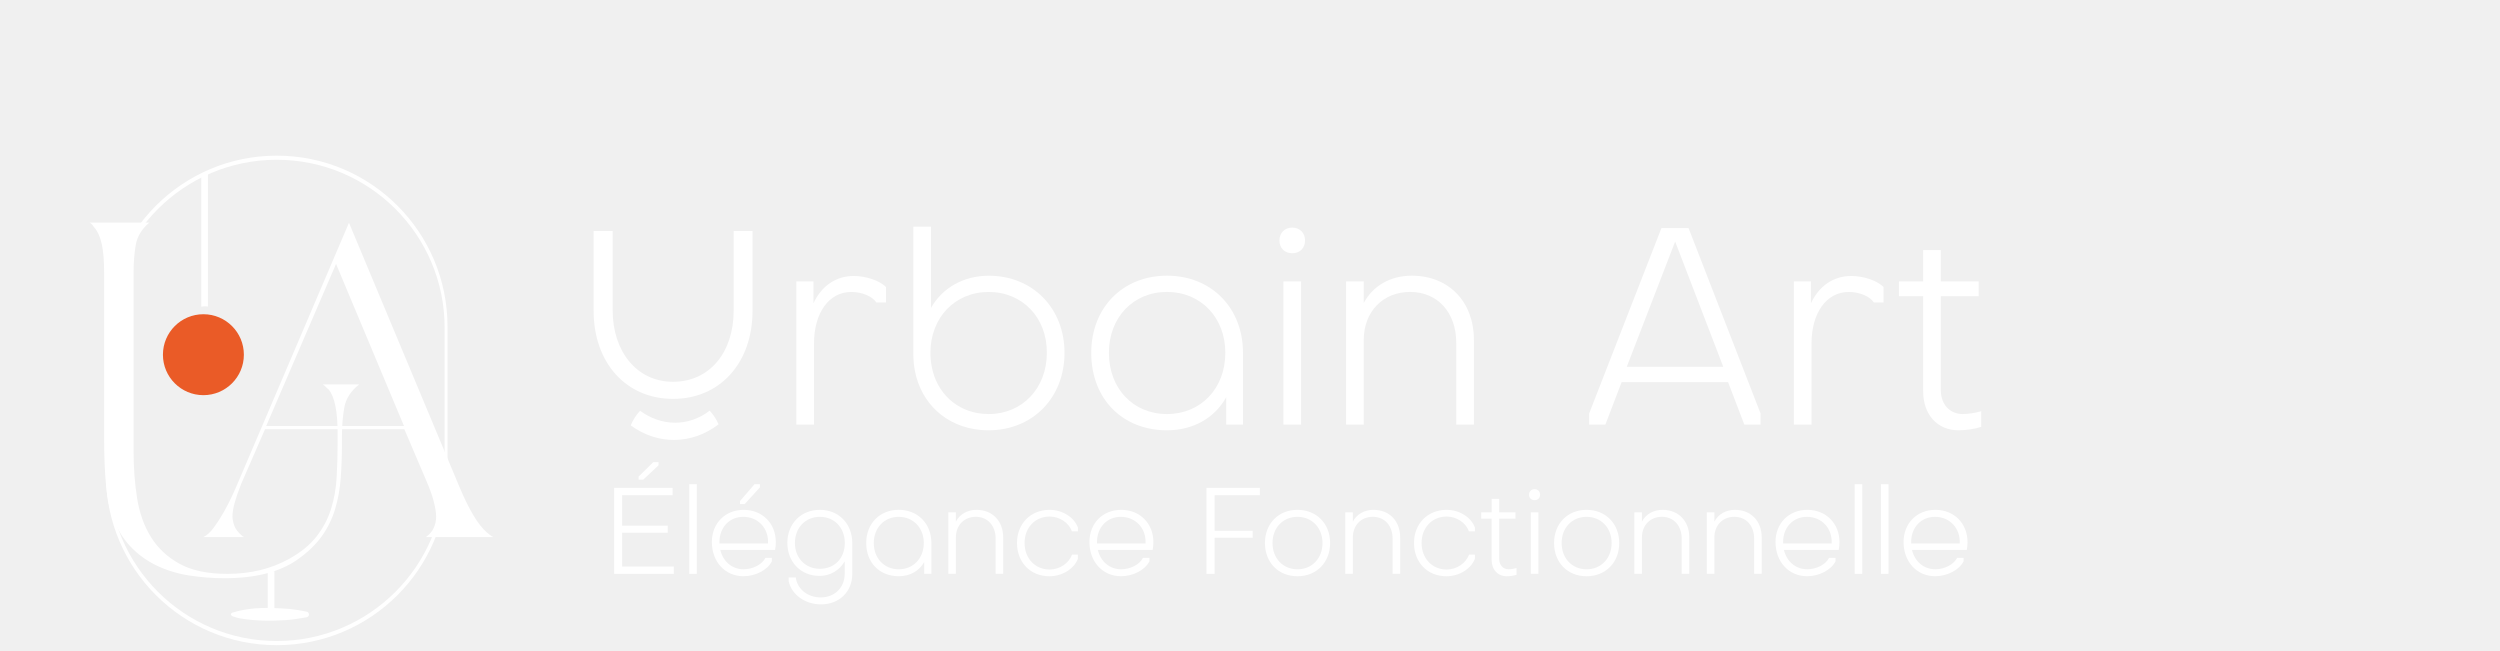
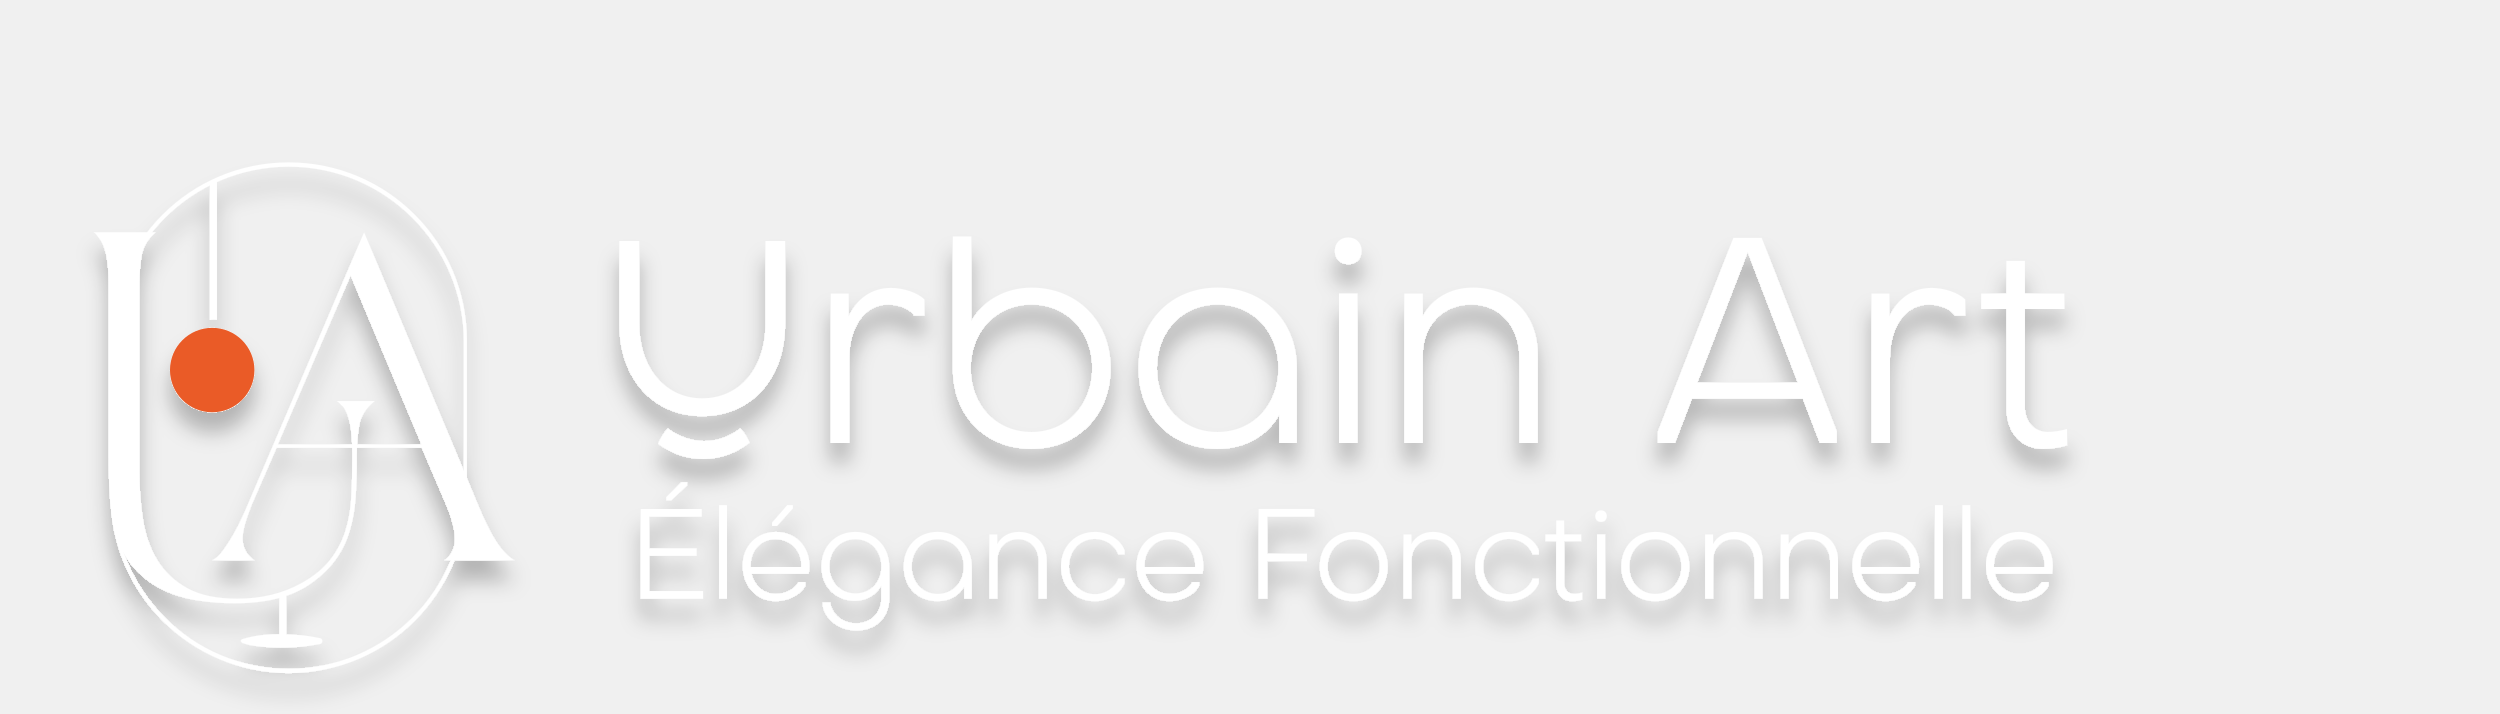
- <svg xmlns="http://www.w3.org/2000/svg" width="530" height="138" viewBox="0 0 530 138" fill="none">
-   <path d="M43.121 113.852C43.84 113.519 44.566 112.868 45.285 111.9C46.004 110.931 46.7 109.865 47.365 108.699C48.031 107.534 48.629 106.384 49.151 105.249C49.681 104.114 50.082 103.214 50.354 102.548L73.983 47.225L97.362 103.131C98.414 105.628 99.413 107.663 100.359 109.244C101.304 110.825 102.243 112.029 103.188 112.861C103.408 113.027 103.635 113.209 103.854 113.398C104.074 113.595 104.323 113.746 104.603 113.852H90.296C91.075 113.3 91.627 112.649 91.96 111.9C92.293 111.151 92.46 110.364 92.46 109.532C92.46 108.699 92.293 107.633 91.96 106.331C91.627 105.03 91.075 103.486 90.296 101.716L85.718 90.987H56.188L51.111 102.631C50.498 104.182 50.044 105.514 49.741 106.626C49.439 107.739 49.287 108.677 49.287 109.456C49.287 110.008 49.408 110.659 49.658 111.408C49.908 112.157 50.505 112.921 51.444 113.693L51.776 113.86H43.121V113.852ZM56.437 90.306H85.642L71.244 55.948L56.437 90.306Z" fill="white" />
-   <path d="M58.662 33C38.664 33 22.45 49.214 22.45 69.212V100.566C22.45 120.563 38.664 136.777 58.662 136.777C78.659 136.777 94.873 120.563 94.873 100.566V69.212C94.866 49.214 78.659 33 58.662 33ZM94.26 100.301C94.26 119.965 78.318 135.899 58.662 135.899C38.997 135.899 23.063 119.958 23.063 100.301V69.469C23.063 49.804 39.005 33.87 58.662 33.87C78.326 33.87 94.26 49.812 94.26 69.469V100.301Z" fill="white" />
-   <path d="M61.544 129.113C60.432 128.991 59.305 128.976 58.17 128.916V121.123C57.701 121.017 57.232 120.911 56.755 120.812V128.863C56.763 128.87 56.763 128.87 56.763 128.878C52.609 128.855 50.256 129.604 49.287 129.869C49.136 129.907 48.916 130.126 48.939 130.232C48.969 130.391 49.144 130.588 49.302 130.648C49.824 130.83 50.354 131.004 50.899 131.102C54.107 131.647 57.345 131.677 60.576 131.466C62.066 131.367 63.542 131.11 65.017 130.86C65.025 130.86 65.032 130.86 65.04 130.853C65.638 130.724 65.653 129.809 65.055 129.68H65.047C63.882 129.43 62.709 129.241 61.544 129.113Z" fill="white" />
-   <path d="M19 47.194H31.643C30.031 48.578 29.078 50.16 28.775 51.938C28.473 53.716 28.322 55.63 28.322 57.681V95.784C28.322 99.226 28.571 102.51 29.07 105.642C29.57 108.775 30.553 111.521 32.021 113.882C33.489 116.242 35.517 118.126 38.097 119.541C40.677 120.956 44.044 121.66 48.205 121.66C53.085 121.66 57.444 120.608 61.264 118.497C63.761 117.112 65.698 115.531 67.09 113.753C68.475 111.975 69.504 110.038 70.17 107.927C70.836 105.816 71.237 103.562 71.373 101.148C71.509 98.734 71.577 96.253 71.577 93.703V91.97C71.577 87.204 70.942 84.064 69.663 82.566C69.443 82.399 69.247 82.218 69.08 82.028C68.914 81.832 68.694 81.658 68.414 81.491H76.154C74.376 82.876 73.325 84.518 72.992 86.401C72.659 88.285 72.493 90.283 72.493 92.394V94.043C72.493 96.54 72.409 98.939 72.243 101.239C72.076 103.539 71.691 105.733 71.078 107.814C70.465 109.894 69.527 111.839 68.248 113.64C66.969 115.44 65.222 117.12 63.005 118.671C59.29 121.274 54.16 122.583 47.615 122.583C45.065 122.583 42.553 122.386 40.087 122C37.62 121.614 35.313 120.903 33.179 119.882C31.045 118.853 29.169 117.483 27.565 115.766C25.953 114.048 24.682 111.854 23.736 109.191C22.624 106.308 22.072 100.785 22.072 92.636V57.681C22.072 55.244 21.905 53.262 21.573 51.733C21.24 50.205 20.687 49.002 19.908 48.117C19.794 47.95 19.673 47.784 19.537 47.618C19.401 47.444 19.219 47.307 19 47.194Z" fill="white" />
-   <path d="M43.507 64.936C43.703 64.936 43.893 64.952 44.082 64.982V36.548C43.613 36.443 43.144 37.509 42.667 37.411V65.02C42.932 64.967 43.219 64.936 43.507 64.936Z" fill="white" />
-   <path d="M43.121 83.776C47.859 83.776 51.701 79.935 51.701 75.196C51.701 70.458 47.859 66.616 43.121 66.616C38.382 66.616 34.541 70.458 34.541 75.196C34.541 79.935 38.382 83.776 43.121 83.776Z" fill="#EA5B27" />
-   <path d="M159.533 48.965V65.913C159.533 76.899 152.656 84.564 142.691 84.564C132.726 84.564 125.849 76.899 125.849 65.913V48.965H129.889V65.852C129.889 74.364 134.898 80.939 142.684 80.939C150.409 80.939 155.538 74.72 155.538 65.852V48.965H159.533Z" fill="white" />
-   <path d="M187.838 60.866V64.127H185.788C184.94 62.803 182.708 61.895 180.476 61.895C175.71 61.895 172.57 66.359 172.57 72.82V90.018H168.824V59.655H172.449V64.301C174.136 60.677 177.155 58.505 181.021 58.505C183.548 58.513 186.507 59.474 187.838 60.866Z" fill="white" />
-   <path d="M263.515 74.803V90.011H259.951V84.223C257.537 88.566 253.013 91.222 247.399 91.222C237.926 91.222 231.343 84.526 231.343 74.803C231.343 65.27 237.979 58.445 247.399 58.445C256.819 58.453 263.515 65.27 263.515 74.803ZM235.089 74.803C235.089 82.347 240.218 87.779 247.399 87.779C254.579 87.779 259.769 82.347 259.769 74.803C259.769 67.32 254.579 61.888 247.399 61.888C240.218 61.888 235.089 67.32 235.089 74.803Z" fill="white" />
-   <path d="M273.956 48.253C275.583 48.253 276.672 49.404 276.672 50.97C276.672 52.596 275.583 53.686 273.956 53.686C272.329 53.686 271.24 52.596 271.24 50.97C271.24 49.396 272.329 48.253 273.956 48.253ZM272.087 59.656H275.832V90.011H272.087V59.656Z" fill="white" />
-   <path d="M312.467 72.026V90.011H308.722V72.632C308.722 66.291 304.803 61.888 298.947 61.888C293.212 61.888 289.111 66.049 289.111 72.087V90.011H285.366V59.656H289.111V64.241C291.04 60.617 294.725 58.445 299.31 58.445C307.156 58.453 312.467 63.999 312.467 72.026Z" fill="white" />
-   <path d="M357.97 48.345L373.239 87.658V90.011H369.796L366.353 81.015H343.784L340.341 90.011H336.898V87.658L352.227 48.345H357.97ZM344.873 77.762H365.332L355.133 51.205L344.873 77.762Z" fill="white" />
-   <path d="M399.311 60.866V64.127H397.261C396.414 62.803 394.182 61.895 391.95 61.895C387.183 61.895 384.043 66.359 384.043 72.82V90.018H380.298V59.655H383.922V64.301C385.609 60.677 388.628 58.505 392.494 58.505C395.029 58.513 397.987 59.474 399.311 60.866Z" fill="white" />
-   <path d="M402.573 59.656H407.702V53.02H411.448V59.656H419.475V62.795H411.448V82.649C411.448 85.668 413.256 87.718 416.033 87.779C417.243 87.779 418.809 87.537 420.02 87.174V90.495C418.749 90.919 416.88 91.221 415.193 91.221C410.729 91.221 407.71 87.9 407.71 82.952V62.795H402.58V59.656H402.573Z" fill="white" />
-   <path d="M130.199 121.645V103.426H142.593V104.985H131.887V111.439H141.556V112.944H131.887V120.102H142.85V121.661H130.199V121.645ZM135.382 101.035L138.492 97.978H139.604V98.652L136.366 101.686H135.382V101.035Z" fill="white" />
-   <path d="M146.119 102.646H147.723V121.653H146.119V102.646Z" fill="white" />
-   <path d="M164.474 114.934C164.474 115.448 164.421 116.129 164.315 116.591H152.701C153.299 119.057 155.19 120.684 157.649 120.684C159.617 120.684 161.561 119.67 162.265 118.271H163.642V118.997C162.711 120.835 160.192 122.16 157.604 122.16C153.738 122.16 150.915 119.103 150.915 114.904C150.915 110.939 153.738 108.087 157.657 108.087C161.599 108.087 164.474 110.939 164.474 114.934ZM152.527 115.221H162.817C162.999 112.006 160.714 109.569 157.581 109.569C154.623 109.569 152.527 111.824 152.527 114.911V115.221ZM156.878 106.225L159.965 102.646H161.107V103.32L157.869 106.868H156.885V106.225H156.878Z" fill="white" />
-   <path d="M180.681 115.115V121.698C180.681 125.458 177.904 128.129 174.045 128.129C170.701 128.129 167.826 126.079 167.198 123.226V122.424H168.703C169.014 124.861 171.193 126.654 173.992 126.654C176.951 126.654 179.077 124.55 179.077 121.652V119.004C177.987 120.873 176.073 122.091 173.735 122.091C169.77 122.091 166.918 119.133 166.918 115.115C166.918 111.022 169.793 108.086 173.811 108.086C177.806 108.086 180.681 111.015 180.681 115.115ZM168.522 115.115C168.522 118.301 170.754 120.586 173.811 120.586C176.92 120.586 179.099 118.354 179.099 115.115C179.099 111.9 176.92 109.569 173.811 109.569C170.724 109.569 168.522 111.9 168.522 115.115Z" fill="white" />
-   <path d="M197.455 115.116V121.645H195.926V119.156C194.89 121.025 192.945 122.16 190.532 122.16C186.461 122.16 183.639 119.285 183.639 115.108C183.639 111.015 186.491 108.079 190.532 108.079C194.58 108.087 197.455 111.015 197.455 115.116ZM185.243 115.116C185.243 118.354 187.445 120.692 190.532 120.692C193.619 120.692 195.843 118.361 195.843 115.116C195.843 111.9 193.611 109.57 190.532 109.57C187.452 109.57 185.243 111.9 185.243 115.116Z" fill="white" />
-   <path d="M212.678 113.92V121.645H211.074V114.177C211.074 111.453 209.387 109.562 206.875 109.562C204.408 109.562 202.645 111.347 202.645 113.943V121.645H201.041V108.608H202.645V110.576C203.477 109.017 205.059 108.086 207.026 108.086C210.393 108.086 212.678 110.47 212.678 113.92Z" fill="white" />
-   <path d="M228.514 112.649H227.243C226.622 110.833 224.647 109.509 222.521 109.509C219.434 109.509 217.21 111.869 217.21 115.108C217.21 118.376 219.442 120.737 222.521 120.737C224.647 120.737 226.615 119.413 227.265 117.574H228.514V118.482C227.659 120.631 225.169 122.167 222.476 122.167C218.458 122.167 215.606 119.239 215.606 115.115C215.606 111.022 218.481 108.086 222.529 108.086C225.222 108.086 227.712 109.645 228.521 111.847V112.649H228.514Z" fill="white" />
-   <path d="M244.516 114.934C244.516 115.448 244.463 116.129 244.357 116.591H232.743C233.341 119.057 235.232 120.684 237.691 120.684C239.659 120.684 241.603 119.67 242.307 118.27H243.684V118.997C242.753 120.835 240.234 122.159 237.646 122.159C233.78 122.159 230.958 119.103 230.958 114.904C230.958 110.939 233.78 108.086 237.699 108.086C241.641 108.086 244.516 110.939 244.516 114.934ZM232.562 115.221H242.852C243.033 112.006 240.748 109.569 237.616 109.569C234.657 109.569 232.562 111.824 232.562 114.911V115.221Z" fill="white" />
-   <path d="M255.767 121.646V103.426H267.093V104.985H257.5V112.528H265.565V114.004H257.5V121.653H255.767V121.646Z" fill="white" />
-   <path d="M275.061 122.167C271.013 122.167 268.168 119.239 268.168 115.115C268.168 111.022 271.02 108.086 275.061 108.086C279.108 108.086 281.984 111.015 281.984 115.115C281.984 119.239 279.101 122.167 275.061 122.167ZM275.061 109.569C271.974 109.569 269.772 111.9 269.772 115.115C269.772 118.354 271.974 120.692 275.061 120.692C278.147 120.692 280.372 118.361 280.372 115.115C280.372 111.9 278.14 109.569 275.061 109.569Z" fill="white" />
-   <path d="M296.836 113.92V121.645H295.232V114.177C295.232 111.453 293.545 109.562 291.033 109.562C288.566 109.562 286.803 111.347 286.803 113.943V121.645H285.199V108.608H286.803V110.576C287.635 109.017 289.217 108.086 291.184 108.086C294.558 108.086 296.836 110.47 296.836 113.92Z" fill="white" />
-   <path d="M312.679 112.649H311.408C310.788 110.833 308.813 109.509 306.687 109.509C303.6 109.509 301.376 111.869 301.376 115.108C301.376 118.376 303.608 120.737 306.687 120.737C308.813 120.737 310.78 119.413 311.431 117.574H312.679V118.482C311.824 120.631 309.335 122.167 306.642 122.167C302.624 122.167 299.771 119.239 299.771 115.115C299.771 111.022 302.647 108.086 306.694 108.086C309.388 108.086 311.877 109.645 312.687 111.847V112.649H312.679Z" fill="white" />
-   <path d="M314.026 108.609H316.228V105.756H317.832V108.609H321.282V109.956H317.832V118.483C317.832 119.776 318.611 120.662 319.799 120.684C320.321 120.684 320.995 120.578 321.509 120.427V121.857C320.964 122.039 320.162 122.167 319.436 122.167C317.514 122.167 316.22 120.745 316.22 118.619V109.963H314.019V108.609H314.026Z" fill="white" />
-   <path d="M325.33 103.706C326.034 103.706 326.495 104.198 326.495 104.871C326.495 105.575 326.026 106.036 325.33 106.036C324.626 106.036 324.165 105.567 324.165 104.871C324.165 104.198 324.634 103.706 325.33 103.706ZM324.528 108.609H326.139V121.645H324.528V108.609Z" fill="white" />
-   <path d="M336.354 122.167C332.306 122.167 329.461 119.239 329.461 115.115C329.461 111.022 332.313 108.086 336.354 108.086C340.394 108.086 343.277 111.015 343.277 115.115C343.277 119.239 340.394 122.167 336.354 122.167ZM336.354 109.569C333.267 109.569 331.065 111.9 331.065 115.115C331.065 118.354 333.267 120.692 336.354 120.692C339.441 120.692 341.665 118.361 341.665 115.115C341.665 111.9 339.441 109.569 336.354 109.569Z" fill="white" />
-   <path d="M358.129 113.92V121.645H356.517V114.177C356.517 111.453 354.83 109.562 352.318 109.562C349.852 109.562 348.089 111.347 348.089 113.943V121.645H346.485V108.608H348.089V110.576C348.921 109.017 350.502 108.086 352.47 108.086C355.852 108.086 358.129 110.47 358.129 113.92Z" fill="white" />
-   <path d="M373.481 113.92V121.645H371.877V114.177C371.877 111.453 370.189 109.562 367.678 109.562C365.211 109.562 363.448 111.347 363.448 113.943V121.645H361.844V108.608H363.448V110.576C364.28 109.017 365.862 108.086 367.829 108.086C371.196 108.086 373.481 110.47 373.481 113.92Z" fill="white" />
-   <path d="M389.967 114.934C389.967 115.448 389.914 116.129 389.808 116.591H378.194C378.792 119.057 380.684 120.684 383.143 120.684C385.11 120.684 387.054 119.67 387.758 118.27H389.135V118.997C388.204 120.835 385.685 122.159 383.097 122.159C379.231 122.159 376.409 119.103 376.409 114.904C376.409 110.939 379.231 108.086 383.15 108.086C387.092 108.086 389.967 110.939 389.967 114.934ZM378.02 115.221H388.31C388.492 112.006 386.207 109.569 383.075 109.569C380.116 109.569 378.02 111.824 378.02 114.911V115.221Z" fill="white" />
-   <path d="M393.191 102.646H394.795V121.653H393.191V102.646Z" fill="white" />
-   <path d="M398.759 102.646H400.363V121.653H398.759V102.646Z" fill="white" />
-   <path d="M417.115 114.934C417.115 115.448 417.062 116.129 416.956 116.591H405.342C405.939 119.057 407.831 120.684 410.29 120.684C412.257 120.684 414.202 119.67 414.905 118.27H416.282V118.997C415.352 120.835 412.832 122.159 410.245 122.159C406.378 122.159 403.556 119.103 403.556 114.904C403.556 110.939 406.378 108.086 410.298 108.086C414.239 108.086 417.115 110.939 417.115 114.934ZM405.168 115.221H415.458C415.639 112.006 413.354 109.569 410.222 109.569C407.264 109.569 405.168 111.824 405.168 114.911V115.221Z" fill="white" />
-   <path d="M150.446 87.061C145.997 90.488 140.27 90.443 135.692 87.083C134.83 88.014 134.172 89.066 133.718 90.185C139.4 94.339 146.603 94.332 152.338 89.958C151.899 88.937 151.286 87.961 150.484 87.098C150.469 87.091 150.454 87.076 150.446 87.061Z" fill="white" />
-   <path d="M209.621 58.453C204.189 58.453 199.725 61.108 197.372 65.27V48.049H193.626V75.106C193.626 76.339 193.747 77.519 193.967 78.654C193.967 78.654 193.967 78.654 193.974 78.654L193.967 78.662C195.314 85.57 200.61 90.45 207.79 91.138L207.798 91.131C207.798 91.131 207.798 91.131 207.798 91.138C208.373 91.191 208.963 91.222 209.561 91.222C218.912 91.222 225.676 84.344 225.676 74.803C225.676 65.33 218.92 58.453 209.621 58.453ZM209.621 87.779C209.197 87.779 208.781 87.756 208.373 87.719C208.373 87.741 208.373 87.756 208.373 87.779C208.373 87.787 208.373 87.794 208.373 87.802C208.373 87.794 208.365 87.794 208.365 87.787C208.365 87.764 208.365 87.749 208.365 87.726C202.766 87.219 198.597 83.308 197.523 77.724C197.515 77.724 197.515 77.724 197.508 77.724C197.515 77.724 197.523 77.724 197.53 77.724C197.349 76.793 197.25 75.825 197.25 74.811C197.25 67.328 202.441 61.895 209.621 61.895C216.741 61.895 221.992 67.328 221.931 74.811C221.931 82.347 216.68 87.779 209.621 87.779Z" fill="white" />
+ <svg xmlns="http://www.w3.org/2000/svg" width="508" height="145" viewBox="0 0 508 145" fill="none">
+   <g filter="url(#filter0_d_291_109)">
+     <path d="M43.121 113.852C43.84 113.519 44.566 112.868 45.285 111.9C46.004 110.931 46.7 109.864 47.366 108.699C48.032 107.534 48.629 106.384 49.151 105.249C49.681 104.114 50.082 103.214 50.354 102.548L73.983 47.224L97.363 103.13C98.414 105.627 99.413 107.663 100.359 109.244C101.305 110.825 102.243 112.028 103.189 112.861C103.408 113.027 103.635 113.209 103.854 113.398C104.074 113.594 104.324 113.746 104.603 113.852H90.296C91.075 113.299 91.628 112.649 91.96 111.9C92.293 111.151 92.46 110.364 92.46 109.531C92.46 108.699 92.293 107.632 91.96 106.331C91.628 105.03 91.075 103.486 90.296 101.716L85.718 90.987H56.188L51.111 102.631C50.498 104.182 50.044 105.514 49.742 106.626C49.439 107.738 49.288 108.676 49.288 109.456C49.288 110.008 49.408 110.659 49.658 111.408C49.908 112.157 50.506 112.921 51.444 113.693L51.777 113.859H43.121V113.852ZM56.438 90.306H85.643L71.244 55.948L56.438 90.306Z" fill="white" />
+     <path d="M58.662 33C38.664 33 22.45 49.215 22.45 69.212V100.566C22.45 120.563 38.664 136.777 58.662 136.777C78.659 136.777 94.873 120.563 94.873 100.566V69.212C94.866 49.215 78.659 33 58.662 33ZM94.26 100.301C94.26 119.965 78.319 135.9 58.662 135.9C38.997 135.9 23.063 119.958 23.063 100.301V69.469C23.063 49.805 39.005 33.87 58.662 33.87C78.326 33.87 94.26 49.812 94.26 69.469V100.301Z" fill="white" />
+     <path d="M61.544 129.113C60.432 128.992 59.305 128.977 58.17 128.916V121.123C57.701 121.017 57.232 120.911 56.755 120.813V128.863C56.763 128.871 56.763 128.871 56.763 128.878C52.609 128.856 50.256 129.605 49.287 129.869C49.136 129.907 48.916 130.127 48.939 130.233C48.969 130.391 49.143 130.588 49.302 130.649C49.824 130.83 50.354 131.004 50.899 131.103C54.107 131.647 57.345 131.678 60.576 131.466C62.066 131.367 63.542 131.11 65.017 130.861C65.025 130.861 65.032 130.861 65.04 130.853C65.638 130.724 65.653 129.809 65.055 129.68H65.047C63.882 129.431 62.709 129.241 61.544 129.113Z" fill="white" />
+     <path d="M19 47.194H31.643C30.031 48.579 29.078 50.16 28.775 51.938C28.473 53.716 28.322 55.63 28.322 57.681V95.784C28.322 99.226 28.571 102.51 29.07 105.642C29.57 108.775 30.553 111.521 32.021 113.882C33.489 116.243 35.517 118.127 38.097 119.541C40.677 120.956 44.044 121.66 48.205 121.66C53.085 121.66 57.444 120.608 61.264 118.497C63.761 117.113 65.698 115.531 67.09 113.753C68.475 111.975 69.504 110.038 70.17 107.927C70.836 105.816 71.237 103.562 71.373 101.148C71.509 98.735 71.577 96.253 71.577 93.703V91.97C71.577 87.204 70.942 84.064 69.663 82.566C69.443 82.399 69.247 82.218 69.08 82.029C68.914 81.832 68.694 81.658 68.414 81.491H76.154C74.376 82.876 73.325 84.518 72.992 86.402C72.659 88.286 72.493 90.283 72.493 92.394V94.044C72.493 96.54 72.409 98.939 72.243 101.239C72.076 103.539 71.691 105.733 71.078 107.814C70.465 109.895 69.527 111.839 68.248 113.64C66.969 115.441 65.222 117.12 63.005 118.671C59.29 121.274 54.16 122.583 47.615 122.583C45.065 122.583 42.553 122.386 40.087 122C37.62 121.615 35.313 120.903 33.179 119.882C31.045 118.853 29.169 117.483 27.565 115.766C25.953 114.048 24.682 111.854 23.736 109.191C22.624 106.308 22.072 100.785 22.072 92.636V57.681C22.072 55.245 21.905 53.262 21.573 51.734C21.24 50.205 20.687 49.002 19.908 48.117C19.794 47.951 19.673 47.784 19.537 47.618C19.401 47.444 19.219 47.308 19 47.194Z" fill="white" />
+     <path d="M43.507 64.936C43.704 64.936 43.893 64.952 44.082 64.982V36.548C43.613 36.443 43.144 37.509 42.667 37.411V65.02C42.932 64.967 43.219 64.936 43.507 64.936Z" fill="white" />
+     <path d="M43.121 83.776C47.86 83.776 51.701 79.935 51.701 75.196C51.701 70.458 47.86 66.617 43.121 66.617C38.382 66.617 34.541 70.458 34.541 75.196C34.541 79.935 38.382 83.776 43.121 83.776Z" fill="#EA5B27" />
+     <path d="M159.533 48.965V65.913C159.533 76.899 152.655 84.564 142.691 84.564C132.726 84.564 125.849 76.899 125.849 65.913V48.965H129.889V65.852C129.889 74.364 134.898 80.939 142.683 80.939C150.408 80.939 155.538 74.72 155.538 65.852V48.965H159.533Z" fill="white" />
+     <path d="M187.838 60.866V64.127H185.787C184.94 62.803 182.708 61.895 180.476 61.895C175.709 61.895 172.569 66.359 172.569 72.821V90.019H168.824V59.656H172.448V64.301C174.136 60.677 177.155 58.506 181.021 58.506C183.548 58.513 186.506 59.474 187.838 60.866Z" fill="white" />
+     <path d="M263.514 74.803V90.011H259.95V84.223C257.537 88.566 253.012 91.222 247.398 91.222C237.925 91.222 231.343 84.526 231.343 74.803C231.343 65.27 237.978 58.445 247.398 58.445C256.818 58.453 263.514 65.27 263.514 74.803ZM235.088 74.803C235.088 82.347 240.218 87.779 247.398 87.779C254.578 87.779 259.769 82.347 259.769 74.803C259.769 67.32 254.578 61.888 247.398 61.888C240.218 61.888 235.088 67.32 235.088 74.803Z" fill="white" />
+     <path d="M273.955 48.254C275.582 48.254 276.672 49.404 276.672 50.97C276.672 52.597 275.582 53.686 273.955 53.686C272.329 53.686 271.239 52.597 271.239 50.97C271.239 49.396 272.329 48.254 273.955 48.254ZM272.087 59.656H275.832V90.011H272.087V59.656Z" fill="white" />
+     <path d="M312.467 72.026V90.011H308.722V72.632C308.722 66.291 304.803 61.888 298.946 61.888C293.211 61.888 289.11 66.049 289.11 72.087V90.011H285.365V59.656H289.11V64.241C291.04 60.617 294.725 58.445 299.31 58.445C307.156 58.453 312.467 63.999 312.467 72.026Z" fill="white" />
+     <path d="M357.97 48.344L373.239 87.658V90.011H369.796L366.353 81.015H343.784L340.341 90.011H336.898V87.658L352.227 48.344H357.97ZM344.873 77.762H365.332L355.133 51.205L344.873 77.762Z" fill="white" />
+     <path d="M399.312 60.866V64.127H397.261C396.414 62.803 394.182 61.895 391.95 61.895C387.183 61.895 384.043 66.359 384.043 72.821V90.019H380.298V59.656H383.922V64.301C385.609 60.677 388.628 58.506 392.494 58.506C395.029 58.513 397.987 59.474 399.312 60.866Z" fill="white" />
+     <path d="M402.572 59.656H407.702V53.02H411.447V59.656H419.475V62.795H411.447V82.649C411.447 85.668 413.256 87.718 416.032 87.779C417.243 87.779 418.809 87.537 420.02 87.174V90.495C418.749 90.919 416.88 91.221 415.193 91.221C410.729 91.221 407.71 87.9 407.71 82.952V62.795H402.58V59.656H402.572Z" fill="white" />
+     <path d="M130.199 121.645V103.426H142.593V104.985H131.886V111.438H141.556V112.944H131.886V120.102H142.85V121.66H130.199V121.645ZM135.382 101.035L138.492 97.978H139.604V98.652L136.366 101.686H135.382V101.035Z" fill="white" />
+     <path d="M146.118 102.646H147.722V121.653H146.118V102.646Z" fill="white" />
+     <path d="M164.474 114.934C164.474 115.448 164.421 116.129 164.315 116.591H152.701C153.298 119.057 155.19 120.684 157.649 120.684C159.616 120.684 161.561 119.67 162.264 118.271H163.641V118.997C162.711 120.835 160.191 122.16 157.603 122.16C153.737 122.16 150.915 119.103 150.915 114.904C150.915 110.939 153.737 108.087 157.656 108.087C161.598 108.087 164.474 110.939 164.474 114.934ZM152.527 115.221H162.817C162.998 112.006 160.713 109.569 157.581 109.569C154.622 109.569 152.527 111.824 152.527 114.911V115.221ZM156.877 106.225L159.964 102.646H161.107V103.32L157.868 106.868H156.885V106.225H156.877Z" fill="white" />
+     <path d="M180.681 115.115V121.698C180.681 125.458 177.904 128.129 174.045 128.129C170.701 128.129 167.826 126.079 167.198 123.226V122.424H168.704C169.014 124.861 171.193 126.654 173.992 126.654C176.951 126.654 179.077 124.55 179.077 121.652V119.004C177.987 120.873 176.073 122.091 173.735 122.091C169.77 122.091 166.918 119.133 166.918 115.115C166.918 111.022 169.793 108.086 173.811 108.086C177.806 108.086 180.681 111.015 180.681 115.115ZM168.522 115.115C168.522 118.301 170.754 120.586 173.811 120.586C176.92 120.586 179.099 118.354 179.099 115.115C179.099 111.9 176.92 109.569 173.811 109.569C170.724 109.569 168.522 111.9 168.522 115.115Z" fill="white" />
+     <path d="M197.454 115.116V121.645H195.926V119.156C194.889 121.025 192.945 122.16 190.531 122.16C186.461 122.16 183.639 119.285 183.639 115.108C183.639 111.015 186.491 108.079 190.531 108.079C194.579 108.087 197.454 111.015 197.454 115.116ZM185.243 115.116C185.243 118.354 187.444 120.692 190.531 120.692C193.618 120.692 195.843 118.361 195.843 115.116C195.843 111.9 193.611 109.57 190.531 109.57C187.452 109.57 185.243 111.9 185.243 115.116Z" fill="white" />
+     <path d="M212.678 113.92V121.645H211.074V114.177C211.074 111.453 209.386 109.562 206.874 109.562C204.408 109.562 202.645 111.347 202.645 113.943V121.645H201.041V108.608H202.645V110.576C203.477 109.017 205.059 108.086 207.026 108.086C210.393 108.086 212.678 110.47 212.678 113.92Z" fill="white" />
+     <path d="M228.513 112.649H227.242C226.622 110.833 224.647 109.509 222.521 109.509C219.434 109.509 217.209 111.869 217.209 115.108C217.209 118.376 219.441 120.737 222.521 120.737C224.647 120.737 226.614 119.413 227.265 117.574H228.513V118.482C227.658 120.631 225.169 122.167 222.476 122.167C218.458 122.167 215.605 119.239 215.605 115.115C215.605 111.022 218.481 108.086 222.528 108.086C225.222 108.086 227.711 109.645 228.521 111.847V112.649H228.513Z" fill="white" />
+     <path d="M244.516 114.934C244.516 115.448 244.463 116.129 244.357 116.591H232.743C233.34 119.057 235.232 120.684 237.691 120.684C239.658 120.684 241.603 119.67 242.306 118.27H243.683V118.997C242.753 120.835 240.233 122.159 237.645 122.159C233.779 122.159 230.957 119.103 230.957 114.904C230.957 110.939 233.779 108.086 237.698 108.086C241.64 108.086 244.516 110.939 244.516 114.934ZM232.561 115.221H242.851C243.033 112.006 240.748 109.569 237.615 109.569C234.657 109.569 232.561 111.824 232.561 114.911V115.221Z" fill="white" />
+     <path d="M255.767 121.645V103.426H267.093V104.985H257.499V112.528H265.565V114.003H257.499V121.653H255.767V121.645Z" fill="white" />
+     <path d="M275.061 122.167C271.013 122.167 268.168 119.239 268.168 115.115C268.168 111.022 271.02 108.086 275.061 108.086C279.109 108.086 281.984 111.015 281.984 115.115C281.984 119.239 279.101 122.167 275.061 122.167ZM275.061 109.569C271.974 109.569 269.772 111.9 269.772 115.115C269.772 118.354 271.974 120.692 275.061 120.692C278.148 120.692 280.372 118.361 280.372 115.115C280.372 111.9 278.14 109.569 275.061 109.569Z" fill="white" />
+     <path d="M296.836 113.92V121.645H295.232V114.177C295.232 111.453 293.545 109.562 291.033 109.562C288.566 109.562 286.803 111.347 286.803 113.943V121.645H285.199V108.608H286.803V110.576C287.636 109.017 289.217 108.086 291.184 108.086C294.559 108.086 296.836 110.47 296.836 113.92Z" fill="white" />
+     <path d="M312.679 112.649H311.408C310.788 110.833 308.813 109.509 306.687 109.509C303.6 109.509 301.376 111.869 301.376 115.108C301.376 118.376 303.608 120.737 306.687 120.737C308.813 120.737 310.78 119.413 311.431 117.574H312.679V118.482C311.824 120.631 309.335 122.167 306.642 122.167C302.624 122.167 299.771 119.239 299.771 115.115C299.771 111.022 302.647 108.086 306.694 108.086C309.388 108.086 311.877 109.645 312.687 111.847V112.649H312.679Z" fill="white" />
+     <path d="M314.026 108.608H316.228V105.756H317.832V108.608H321.282V109.955H317.832V118.482C317.832 119.776 318.611 120.661 319.799 120.684C320.321 120.684 320.995 120.578 321.509 120.427V121.857C320.964 122.038 320.162 122.167 319.436 122.167C317.514 122.167 316.22 120.744 316.22 118.618V109.963H314.019V108.608H314.026Z" fill="white" />
+     <path d="M325.329 103.706C326.033 103.706 326.494 104.197 326.494 104.871C326.494 105.574 326.025 106.036 325.329 106.036C324.626 106.036 324.164 105.567 324.164 104.871C324.164 104.197 324.633 103.706 325.329 103.706ZM324.527 108.608H326.139V121.645H324.527V108.608Z" fill="white" />
+     <path d="M336.354 122.167C332.306 122.167 329.461 119.239 329.461 115.115C329.461 111.022 332.313 108.086 336.354 108.086C340.394 108.086 343.277 111.015 343.277 115.115C343.277 119.239 340.394 122.167 336.354 122.167ZM336.354 109.569C333.267 109.569 331.065 111.9 331.065 115.115C331.065 118.354 333.267 120.692 336.354 120.692C339.441 120.692 341.665 118.361 341.665 115.115C341.665 111.9 339.441 109.569 336.354 109.569Z" fill="white" />
+     <path d="M358.129 113.92V121.645H356.517V114.177C356.517 111.453 354.83 109.562 352.318 109.562C349.851 109.562 348.088 111.347 348.088 113.943V121.645H346.484V108.608H348.088V110.576C348.921 109.017 350.502 108.086 352.469 108.086C355.851 108.086 358.129 110.47 358.129 113.92Z" fill="white" />
+     <path d="M373.48 113.92V121.645H371.876V114.177C371.876 111.453 370.189 109.562 367.677 109.562C365.211 109.562 363.448 111.347 363.448 113.943V121.645H361.844V108.608H363.448V110.576C364.28 109.017 365.861 108.086 367.829 108.086C371.195 108.086 373.48 110.47 373.48 113.92Z" fill="white" />
+     <path d="M389.967 114.934C389.967 115.448 389.914 116.129 389.808 116.591H378.194C378.792 119.057 380.683 120.684 383.142 120.684C385.109 120.684 387.054 119.67 387.757 118.27H389.134V118.997C388.204 120.835 385.684 122.159 383.097 122.159C379.23 122.159 376.408 119.103 376.408 114.904C376.408 110.939 379.23 108.086 383.15 108.086C387.092 108.086 389.967 110.939 389.967 114.934ZM378.02 115.221H388.31C388.491 112.006 386.206 109.569 383.074 109.569C380.116 109.569 378.02 111.824 378.02 114.911V115.221Z" fill="white" />
+     <path d="M393.19 102.646H394.794V121.653H393.19V102.646Z" fill="white" />
+     <path d="M398.759 102.646H400.363V121.653H398.759V102.646Z" fill="white" />
+     <path d="M417.114 114.934C417.114 115.448 417.061 116.129 416.955 116.591H405.341C405.939 119.057 407.83 120.684 410.289 120.684C412.257 120.684 414.201 119.67 414.905 118.27H416.282V118.997C415.351 120.835 412.832 122.159 410.244 122.159C406.378 122.159 403.556 119.103 403.556 114.904C403.556 110.939 406.378 108.086 410.297 108.086C414.239 108.086 417.114 110.939 417.114 114.934ZM405.167 115.221H415.457C415.639 112.006 413.354 109.569 410.221 109.569C407.263 109.569 405.167 111.824 405.167 114.911V115.221Z" fill="white" />
+     <path d="M150.446 87.06C145.998 90.488 140.27 90.442 135.693 87.083C134.83 88.014 134.172 89.065 133.718 90.185C139.4 94.339 146.603 94.331 152.338 89.958C151.899 88.937 151.286 87.961 150.484 87.098C150.469 87.091 150.454 87.075 150.446 87.06Z" fill="white" />
+     <path d="M209.621 58.453C204.188 58.453 199.724 61.108 197.371 65.27V48.049H193.626V75.106C193.626 76.339 193.747 77.519 193.966 78.654C193.966 78.654 193.966 78.654 193.974 78.654L193.966 78.662C195.313 85.57 200.61 90.45 207.79 91.138L207.797 91.131C207.797 91.131 207.797 91.131 207.797 91.138C208.372 91.191 208.963 91.222 209.56 91.222C218.912 91.222 225.676 84.344 225.676 74.803C225.676 65.33 218.92 58.453 209.621 58.453ZM209.621 87.779C209.197 87.779 208.781 87.756 208.372 87.719C208.372 87.741 208.372 87.756 208.372 87.779C208.372 87.787 208.372 87.794 208.372 87.802C208.372 87.794 208.365 87.794 208.365 87.787C208.365 87.764 208.365 87.749 208.365 87.726C202.766 87.219 198.597 83.308 197.523 77.724C197.515 77.724 197.515 77.724 197.507 77.724C197.515 77.724 197.523 77.724 197.53 77.724C197.349 76.793 197.25 75.825 197.25 74.811C197.25 67.328 202.441 61.895 209.621 61.895C216.741 61.895 221.991 67.328 221.931 74.811C221.931 82.347 216.68 87.779 209.621 87.779Z" fill="white" />
+   </g>
+   <defs>
+     <filter id="filter0_d_291_109" x="-4" y="0" width="538.01" height="145.15" filterUnits="userSpaceOnUse" color-interpolation-filters="sRGB">
+       <feFlood flood-opacity="0" result="BackgroundImageFix" />
+       <feColorMatrix in="SourceAlpha" type="matrix" values="0 0 0 0 0 0 0 0 0 0 0 0 0 0 0 0 0 0 127 0" result="hardAlpha" />
+       <feOffset dy="4" />
+       <feGaussianBlur stdDeviation="2" />
+       <feComposite in2="hardAlpha" operator="out" />
+       <feColorMatrix type="matrix" values="0 0 0 0 0 0 0 0 0 0 0 0 0 0 0 0 0 0 0.25 0" />
+       <feBlend mode="normal" in2="BackgroundImageFix" result="effect1_dropShadow_291_109" />
+       <feBlend mode="normal" in="SourceGraphic" in2="effect1_dropShadow_291_109" result="shape" />
+     </filter>
+   </defs>
</svg>
